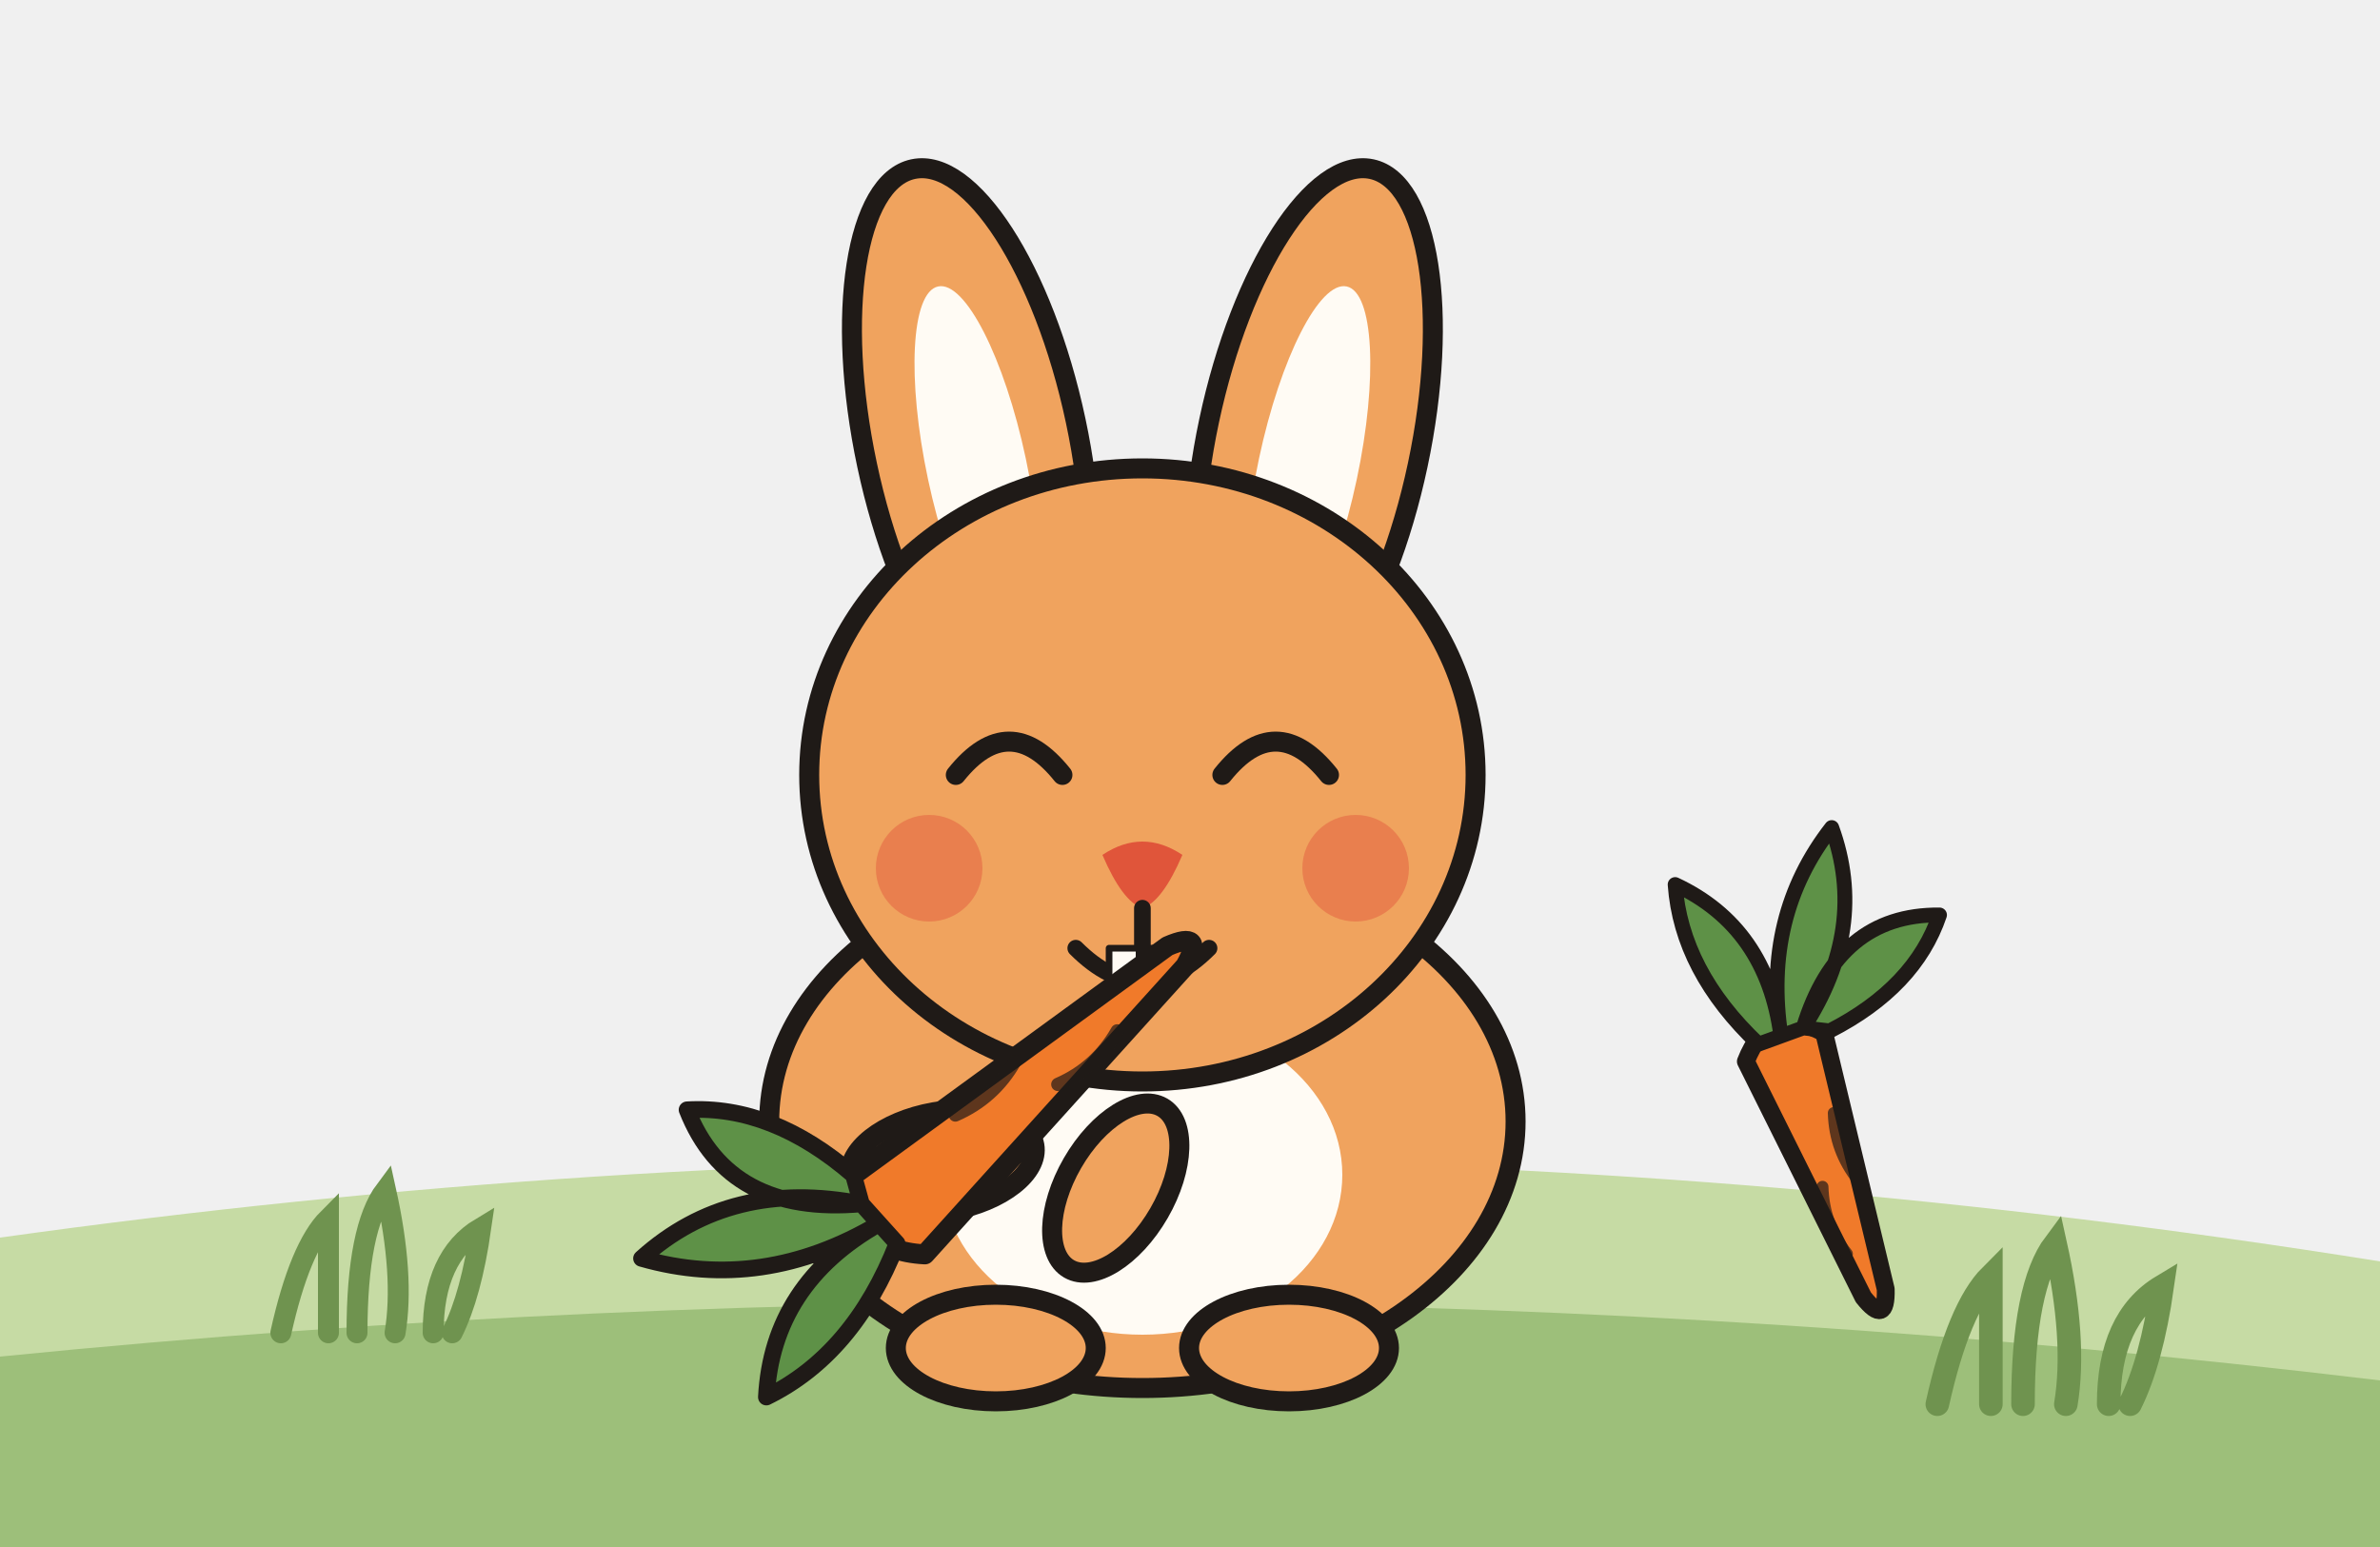
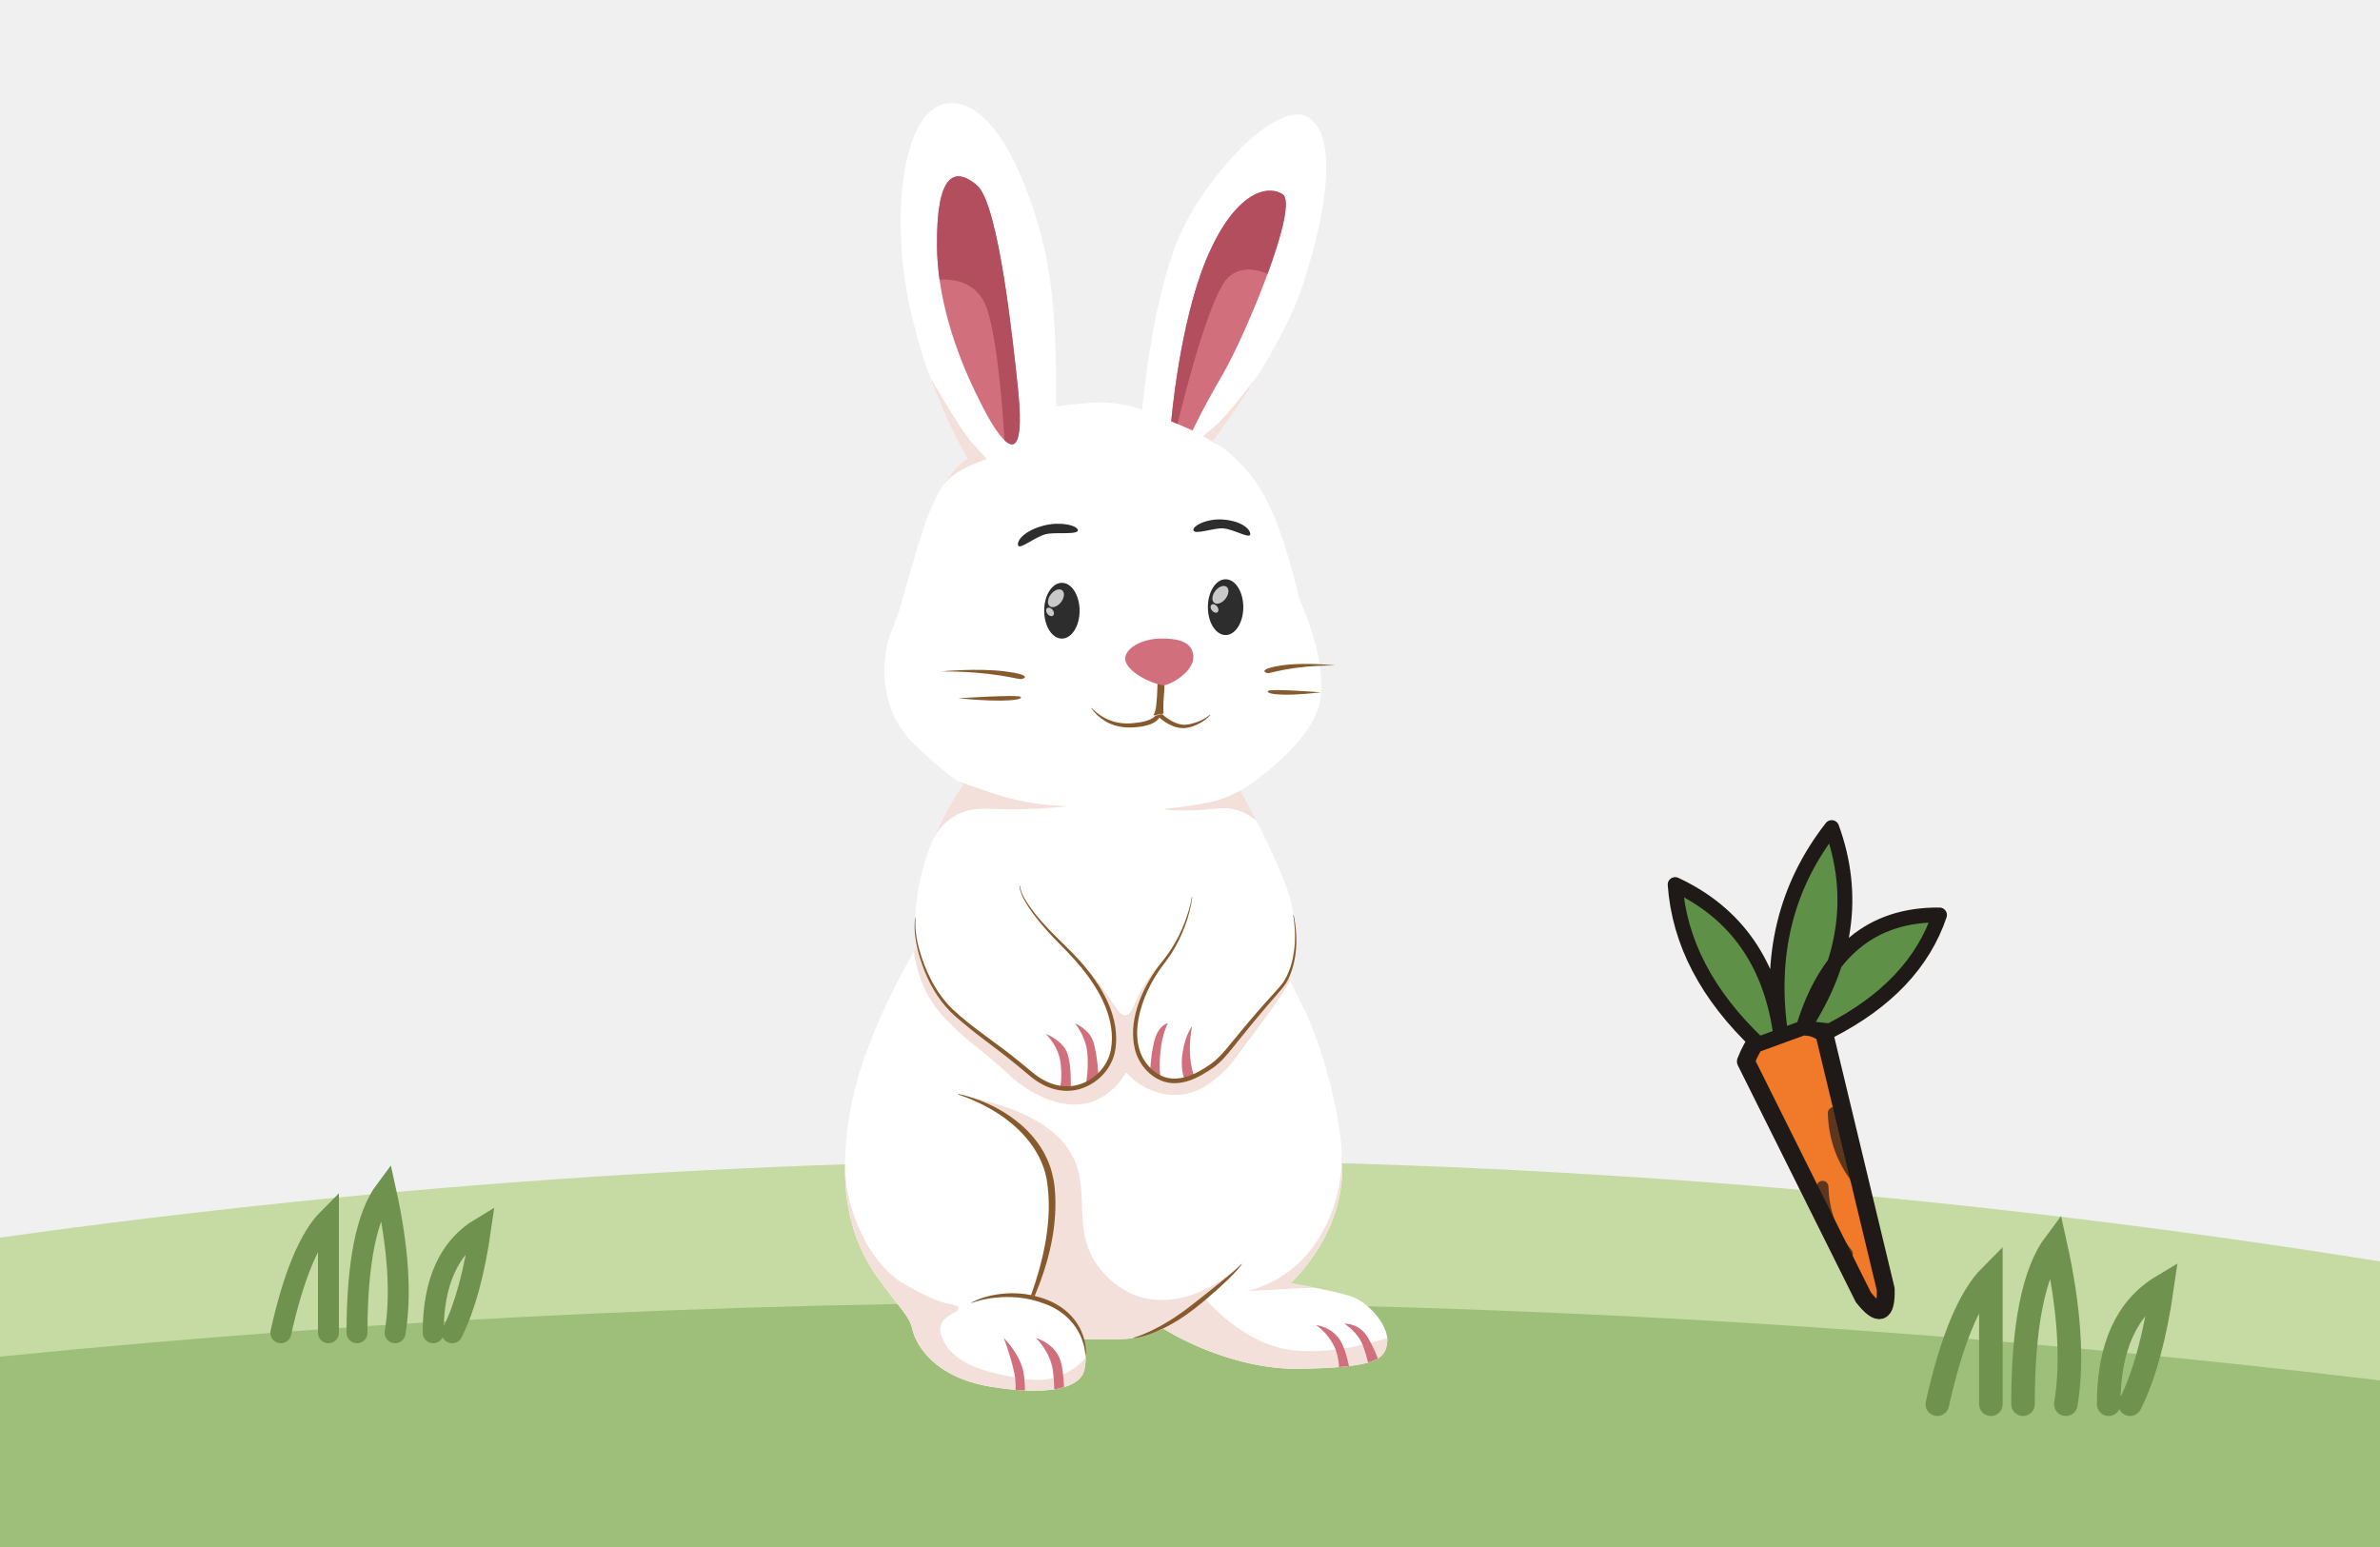
<svg xmlns="http://www.w3.org/2000/svg" viewBox="0 0 200 130" width="200" height="130">
  <path d="M0 104 Q100 90 200 106 V130 H0 Z" fill="#C6DBA4" />
  <path d="M0 114 Q100 104 200 116 V130 H0 Z" fill="#9DBF7A" />
  <path transform="translate(30 112) scale(0.8)" d="M-8 0 q2 -9 5 -12 q0 8 0 12 M0 0 q0 -11 3 -15 q2 9 1 15 M8 0 q0 -8 5 -11 q-1 7 -3 11" fill="none" stroke="#6F934F" stroke-width="2.2" stroke-linecap="round" />
  <path transform="translate(170 118) scale(0.9)" d="M-8 0 q2 -9 5 -12 q0 8 0 12 M0 0 q0 -11 3 -15 q2 9 1 15 M8 0 q0 -8 5 -11 q-1 7 -3 11" fill="none" stroke="#6F934F" stroke-width="2.2" stroke-linecap="round" />
  <g transform="translate(150 88) rotate(70) scale(0.5)">
    <g>
      <path d="M0 -7 L44 -2 Q50 0 44 2 L0 7 Q-8 0 0 -7 Z" fill="#F07A2A" stroke="#1F1A17" stroke-width="3" stroke-linejoin="round" />
      <path d="M13.2 -3.92 q6 2 12 0 M24.2 2.1 q6 2 12 0" stroke="#1F1A17" stroke-width="2" stroke-linecap="round" fill="none" opacity="0.7" />
      <path d="M-2 -4 q-16 -12 -10 -28 q10 8 12 24 Z M-2 0 q-20 -4 -30 -20 q18 0 30 16 Z M-2 4 q-16 8 -30 4 q12 -12 30 -8 Z" fill="#5E9147" stroke="#1F1A17" stroke-width="2.5" stroke-linejoin="round" />
    </g>
  </g>
-   <g transform="translate(40 8) scale(0.56)">
-     <g transform="rotate(-12 76 60)">
-       <ellipse cx="76" cy="52" rx="16" ry="42" fill="#F0A35E" stroke="#1F1A17" stroke-width="3" />
-       <ellipse cx="76" cy="56" rx="7.5" ry="28" fill="#FFFBF4" />
-     </g>
-     <g transform="rotate(12 124 60)">
-       <ellipse cx="124" cy="52" rx="16" ry="42" fill="#F0A35E" stroke="#1F1A17" stroke-width="3" />
-       <ellipse cx="124" cy="56" rx="7.5" ry="28" fill="#FFFBF4" />
-     </g>
-     <ellipse cx="100" cy="154" rx="56" ry="40" fill="#F0A35E" stroke="#1F1A17" stroke-width="3" />
-     <ellipse cx="100" cy="162" rx="30" ry="24" fill="#FFFBF4" />
-     <ellipse cx="78" cy="188" rx="15" ry="8" fill="#F0A35E" stroke="#1F1A17" stroke-width="3" />
-     <ellipse cx="122" cy="188" rx="15" ry="8" fill="#F0A35E" stroke="#1F1A17" stroke-width="3" />
-     <ellipse cx="100" cy="102" rx="50" ry="46" fill="#F0A35E" stroke="#1F1A17" stroke-width="3" />
-     <circle cx="68" cy="116" r="8" fill="#E0553A" opacity="0.45" />
-     <circle cx="132" cy="116" r="8" fill="#E0553A" opacity="0.45" />
-     <path d="M72 102 Q80 92 88 102" fill="none" stroke="#1F1A17" stroke-width="3" stroke-linecap="round" />
-     <path d="M112 102 Q120 92 128 102" fill="none" stroke="#1F1A17" stroke-width="3" stroke-linecap="round" />
-     <path d="M94 114 Q100 110 106 114 Q103 121 100 122 Q97 121 94 114 Z" fill="#E0553A" />
-     <path d="M100 122 v6 M90 128 Q100 138 110 128" fill="none" stroke="#1F1A17" stroke-width="2.5" stroke-linecap="round" stroke-linejoin="round" />
-     <path d="M95 128 h4.5 v4.5 a2 2 0 0 1 -2 2 h-0.5 a2 2 0 0 1 -2 -2 Z M100.5 128 h4.5 v4.5 a2 2 0 0 1 -2 2 h-0.5 a2 2 0 0 1 -2 -2 Z" fill="#FFFBF4" stroke="#1F1A17" stroke-width="1" stroke-linejoin="round" />
-     <g transform="translate(70 146) rotate(80 0 14)">
-       <ellipse cx="0" cy="14" rx="7.5" ry="14" fill="#F0A35E" stroke="#1F1A17" stroke-width="3" />
-     </g>
-     <g transform="translate(96 150) rotate(30 0 14)">
-       <ellipse cx="0" cy="14" rx="7.5" ry="14" fill="#F0A35E" stroke="#1F1A17" stroke-width="3" />
-     </g>
-     <g transform="translate(62 168) rotate(-42)">
+   <g transform="translate(40 8) scale(0.56)" class="bunny">
+     <g class="bunny" transform="translate(27.200 -2.990) scale(0.014667)">
      <g>
-         <path d="M0 -8 L58 -2 Q64 0 58 2 L0 8 Q-8 0 0 -8 Z" fill="#F07A2A" stroke="#1F1A17" stroke-width="3" stroke-linejoin="round" />
-         <path d="M17.4 -4.48 q6 2 12 0 M31.9 2.4 q6 2 12 0" stroke="#1F1A17" stroke-width="2" stroke-linecap="round" fill="none" opacity="0.7" />
-         <path d="M-2 -4 q-16 -12 -10 -28 q10 8 12 24 Z M-2 0 q-20 -4 -30 -20 q18 0 30 16 Z M-2 4 q-16 8 -30 4 q12 -12 30 -8 Z" fill="#5E9147" stroke="#1F1A17" stroke-width="2.5" stroke-linejoin="round" />
+         <g transform="matrix(7.81676,0,0,7.81676,131.946,-2590.85)">
+         </g>
+         <g transform="matrix(7.81676,0,0,7.81676,131.946,-2590.85)">
+           <path d="M938.467,1990.53C937.253,1999.06 934.824,2005.79 926.368,2010.96C923.081,2012.97 918.875,2014.75 913.47,2016.29C907.013,2018.14 898.838,2019.68 888.457,2020.92C884.503,2021.38 880.223,2021.81 875.587,2022.21C862.466,2023.31 846.547,2024.08 827.206,2024.54C729.85,2026.85 645.629,1971.99 645.629,1971.99C645.629,1971.99 643.763,1972.75 640.698,1973.9C640.313,1974.05 639.898,1974.2 639.469,1974.36C630.08,1977.83 611.923,1984.03 599.261,1985.13C584.304,1986.43 551.842,1986.09 541.935,1985.94C540.069,1985.91 539.003,1985.9 539.003,1985.9C539.003,1985.9 543.949,1994.9 543.89,2010.17C543.875,2014.91 543.357,2020.24 542.083,2026.08C539.832,2036.4 530.709,2044.02 515.515,2048.51C511.665,2049.65 507.429,2050.58 502.809,2051.3C492.013,2053.01 479.144,2053.56 464.364,2052.88C460.425,2052.7 456.352,2052.42 452.146,2052.07C441.721,2051.18 430.48,2049.73 418.47,2047.71C345.061,2035.35 321.884,1992.86 317.249,1973.53C312.613,1954.22 304.113,1950.36 270.881,1904C245.261,1868.24 227.445,1820.98 228.808,1753.7C229.193,1733.77 231.281,1712.09 235.339,1688.42C250.207,1601.82 302.38,1507.1 319.026,1478.44C322.299,1472.85 324.194,1469.77 324.194,1469.77L324.18,1469.74C323.854,1468.54 314.42,1433.91 329.614,1373.95C333.465,1358.74 338.752,1344.01 344.542,1330.45C361.928,1289.66 383.698,1259.61 383.698,1259.61C383.698,1259.61 381.847,1259.12 376.382,1255.48L376.308,1255.43C373.642,1253.64 370.118,1251.12 365.542,1247.55L365.527,1247.54C355.945,1240.06 341.758,1228 321.114,1208.6C270.111,1160.7 276.301,1091.17 290.207,1057.93C304.113,1024.72 305.653,1006.18 330.385,928.132C338.781,901.638 348.245,882.179 357.086,868.036C374.264,840.52 389.103,833.101 389.103,833.101C389.103,833.101 363.646,791.694 339.907,725.911L339.907,725.882C329.792,697.862 320.003,665.43 312.613,629.888C287.882,510.896 304.883,371.052 365.927,367.957C426.956,364.861 471.783,479.219 490.325,560.344C508.866,641.484 505.001,765.096 505.001,765.096C505.001,765.096 535.137,760.461 562.179,759.691C589.221,758.921 617.803,768.962 617.803,768.962C617.803,768.962 629.398,633.753 663.4,549.533C697.388,465.313 796.299,359.456 836.476,387.268C876.654,415.094 855.787,524.031 826.421,610.577C813.774,647.837 790.523,689.984 768.146,725.882L768.146,725.896L768.117,725.926C738.557,773.36 710.523,809.909 710.523,809.909C710.523,809.909 715.099,812.664 722.149,818.04L722.208,818.084C736.647,829.117 761.408,851.183 778.528,883.319C804.014,931.227 819.475,1000.76 822.555,1013.12C825.651,1025.49 858.098,1087.3 851.152,1146.79C846.161,1189.46 794.699,1233.31 765.969,1254.71C765.969,1254.71 765.866,1254.79 765.673,1254.94C763.215,1256.76 760.919,1258.42 758.846,1259.9L758.728,1259.99C751.441,1265.19 746.836,1268.11 746.836,1268.11C746.836,1268.11 755.943,1284.69 767.495,1307.43C783.474,1338.9 804.118,1382.14 811.745,1409.49C821.682,1445.17 815.699,1486.59 812.189,1504.63C811.078,1510.43 810.205,1513.81 810.205,1513.81C810.205,1513.81 810.664,1514.84 811.626,1516.92C814.159,1522.4 820.186,1535.12 830.286,1554.76C841.882,1577.28 872.774,1660.98 878.727,1735.19C879.926,1750.05 880.119,1764.51 878.964,1778.05C872.018,1859.19 811.745,1912.5 811.745,1912.5C811.745,1912.5 826.065,1914.92 843.259,1918.32C859.742,1921.57 878.845,1925.71 890.56,1929.49C912.255,1936.49 936.498,1963.17 938.556,1984.21C938.778,1986.39 938.764,1988.5 938.467,1990.53Z" fill="white" fill-rule="nonzero" />
+         </g>
+         <g transform="matrix(7.81676,0,0,7.81676,131.946,-2590.85)">
+           <path d="M754.566,1880.04C754.566,1880.04 742.2,1891.25 725.984,1906.7C709.753,1922.16 641.32,1973.15 641.32,1973.15C641.32,1973.15 641.098,1973.41 640.698,1973.9C631.753,1977.25 612.501,1983.99 599.261,1985.13C584.304,1986.43 551.842,1986.09 541.935,1985.94C537.462,1977.74 525.437,1956.9 513.5,1946.49C498.44,1933.35 474.686,1931.19 474.686,1931.19C474.686,1931.19 491.865,1878.12 491.48,1870.39C491.095,1862.66 501.905,1795.82 497.655,1774.97C493.405,1754.1 477.663,1724.29 443.572,1698.86C409.496,1673.42 380.84,1666.83 380.84,1666.83C481.489,1685.62 515.935,1721.8 528.953,1751.01C549.694,1797.56 524.856,1846.22 562.95,1893.95C569.977,1902.76 586.577,1920.84 612.4,1929.5C657.577,1944.64 712.323,1924.66 754.566,1880.04Z" fill="#f4e0db" fill-rule="nonzero" />
+         </g>
+         <g transform="matrix(7.81676,0,0,7.81676,131.946,-2590.85)">
+           <path d="M810.205,1513.81C810.205,1513.81 810.664,1514.84 811.626,1516.92C808.241,1522.32 803.425,1529.87 797.463,1538.77C786.775,1554.73 777.999,1566.68 769.636,1577.94C744.781,1611.39 732.354,1628.11 729.071,1631.25C714.266,1645.4 694.38,1664.41 664.941,1666.02C642.933,1667.23 625.263,1658.18 620.513,1655.59C609.21,1649.43 601.536,1641.91 596.947,1636.66C580.439,1663.98 560.06,1672.34 552.519,1674.91C509.145,1689.64 464.986,1656.95 454.782,1649.4C446.102,1642.98 448.746,1643.3 422.712,1621.21C398.919,1601.01 394.15,1598.57 380.989,1586.44C367.21,1573.73 354.512,1562.02 343.52,1545.49C335.384,1533.25 323.496,1511.31 319.026,1478.44C322.299,1472.85 324.194,1469.77 324.194,1469.77C324.194,1469.77 329.318,1500.18 340.618,1519.6C351.917,1539.01 386.971,1576.1 386.971,1576.1C386.971,1576.1 419.433,1596.09 421.743,1598.41C424.068,1600.72 470.421,1641.69 470.421,1641.69L491.865,1649.21L524.46,1660.61C524.46,1660.61 544.793,1659.84 560.639,1642.46C576.47,1625.07 578.01,1613.09 578.01,1600.34C578.01,1587.6 579.95,1566.35 574.93,1552.45C569.984,1538.75 539.195,1494.73 538.247,1493.36L538.278,1493.39C580.473,1538.17 584.771,1562.83 596.174,1561.71C608.712,1560.48 607.001,1530.34 642,1494.58L642.208,1494.36C641.483,1495.49 618.069,1531.71 610.472,1564.8C602.742,1598.41 616.648,1631.63 632.878,1638.21C649.095,1644.77 671.116,1652.88 693.922,1636.67C716.714,1620.44 742.585,1594.16 749.931,1582.95C757.276,1571.76 778.661,1544.94 786.243,1539.69C793.826,1534.44 808.916,1514.12 809.879,1511.87C810.574,1510.24 812.004,1504.58 812.189,1504.63C812.362,1504.67 811.208,1509.63 810.205,1513.81Z" fill="#f4e0db" fill-rule="nonzero" />
+         </g>
+         <g transform="matrix(7.81676,0,0,7.81676,131.946,-2590.85)">
+           <path d="M543.89,2010.17C543.875,2014.91 543.357,2020.24 542.083,2026.08C539.832,2036.4 530.709,2044.02 515.515,2048.51C511.665,2049.65 507.429,2050.58 502.809,2051.3C492.013,2053.01 479.144,2053.56 464.364,2052.88C460.425,2052.7 456.352,2052.42 452.146,2052.07C441.721,2051.18 430.48,2049.73 418.47,2047.71C345.061,2035.35 321.884,1992.86 317.249,1973.53C312.613,1954.22 304.113,1950.36 270.881,1904C245.261,1868.24 227.445,1820.98 228.808,1753.7C228.547,1783.93 234.86,1807.48 239.979,1822.1C244.351,1834.58 263.367,1888.86 307.2,1914.04C344.76,1935.62 360.357,1938.53 360.357,1938.53C366.45,1939.67 376.838,1941.06 377.438,1945.12C378.268,1950.75 359.167,1953.68 354.526,1966.97C351.452,1975.77 356.215,1984.82 358.646,1989.44C374.8,2020.14 419.049,2029.24 440.29,2033.61C466.214,2038.95 489.234,2043.35 514.328,2032.02C528.37,2025.68 538.021,2016.69 543.89,2010.17Z" fill="#f4e0db" fill-rule="nonzero" />
+         </g>
+         <g transform="matrix(7.81676,0,0,7.81676,131.946,-2590.85)">
+           <path d="M938.467,1990.53C937.253,1999.06 934.824,2005.79 926.368,2010.96C923.081,2012.97 918.875,2014.75 913.47,2016.29C907.013,2018.14 898.838,2019.68 888.457,2020.92C884.503,2021.38 880.223,2021.81 875.587,2022.21C862.466,2023.31 846.547,2024.08 827.206,2024.54C729.85,2026.85 645.629,1971.99 645.629,1971.99C645.629,1971.99 643.763,1972.75 640.698,1973.9C640.313,1974.05 639.898,1974.2 639.469,1974.36C639.676,1970.45 639.824,1968.02 639.824,1968.02L697.758,1930.05C697.758,1930.05 746.954,1991.3 812.189,1999.8C862.215,2006.32 916.135,1991.48 938.556,1984.21C938.778,1986.39 938.764,1988.5 938.467,1990.53Z" fill="#f4e0db" fill-rule="nonzero" />
+         </g>
+         <g transform="matrix(7.81676,0,0,7.81676,131.946,-2590.85)">
+           <path d="M491.479,1586.05C491.479,1586.05 508.864,1601.89 511.182,1625.46C513.5,1649.02 509.974,1657.52 509.974,1657.52L524.317,1658.1C524.317,1658.1 525.669,1630.48 520.26,1612.71C514.852,1594.94 491.479,1586.05 491.479,1586.05Z" fill="#d1707c" fill-rule="nonzero" />
+         </g>
+         <g transform="matrix(7.81676,0,0,7.81676,131.946,-2590.85)">
+           <path d="M529.726,1572.34C529.726,1572.34 543.827,1588.56 545.951,1610.39C548.076,1632.22 544.406,1650.1 544.406,1650.1L560.632,1642.45C560.632,1642.45 559.473,1614.45 554.064,1597.06C548.656,1579.68 529.726,1572.34 529.726,1572.34Z" fill="#d1707c" fill-rule="nonzero" />
+         </g>
+         <g transform="matrix(7.81676,0,0,7.81676,131.946,-2590.85)">
+           <path d="M651.419,1572.34C651.419,1572.34 644.079,1585.28 641.761,1609.23C639.443,1633.18 641.761,1641.68 641.761,1641.68L628.239,1633.57C628.239,1633.57 629.785,1605.37 635.58,1589.53C641.375,1573.69 651.419,1572.34 651.419,1572.34Z" fill="#d1707c" fill-rule="nonzero" />
+         </g>
+         <g transform="matrix(7.81676,0,0,7.81676,131.946,-2590.85)">
+           <path d="M683.098,1576.1C683.098,1576.1 674.695,1586.53 670.929,1609.13C667.162,1631.73 672.957,1644.48 672.957,1644.48L685.995,1641.68C685.995,1641.68 675.275,1617.54 683.098,1576.1Z" fill="#d1707c" fill-rule="nonzero" />
+         </g>
+         <g transform="matrix(7.81676,0,0,7.81676,131.946,-2590.85)">
+           <path d="M551.809,1159.58C565.966,1174.71 585.501,1181.73 605.997,1179.41C615.276,1178.53 625.228,1177.23 632.863,1171.86C633.863,1171.07 634.733,1170.3 635.367,1169.29L635.367,1169.3L635.277,1169.53L643.882,1167.55C645.847,1169.45 648.247,1171.25 650.478,1172.89C657.236,1177.73 665.538,1181.64 673.793,1181.54C679.648,1181.33 685.32,1179.5 690.822,1177.52C696.42,1175.29 701.93,1172.39 706.616,1168.25L707.099,1168.61C703.072,1173.53 697.729,1177.19 692.133,1180.11C679.421,1186.44 668.872,1188.38 655.628,1182.21C649.859,1179.55 644.551,1176.01 639.832,1171.73L640.741,1171.52C636.642,1179.09 626.744,1181.93 618.876,1183.55C602.375,1186.55 584.398,1185.9 569.741,1176.97C562.489,1172.65 556.022,1166.93 551.297,1159.89L551.809,1159.58Z" fill="#875a2e" fill-rule="nonzero" />
+         </g>
+         <g transform="matrix(7.81676,0,0,7.81676,131.946,-2590.85)">
+           <path d="M638.052,1123.7C637.689,1132.07 637.461,1138.24 637.318,1142.35C637.318,1142.35 637.191,1146.02 636.159,1156.69C636.016,1158.17 635.775,1160.54 634.855,1163.5C634.083,1166 633.127,1167.96 632.392,1169.3C636.867,1168.49 641.342,1167.69 645.817,1166.88C645.796,1166.62 645.763,1166.22 645.728,1165.74C645.499,1162.59 645.129,1155.65 646.397,1141.68C646.397,1141.68 647.518,1129.32 646.735,1125.04C646.73,1125.01 646.677,1124.75 646.662,1124.39C646.656,1124.24 646.659,1124.11 646.662,1124.03C643.792,1123.92 640.922,1123.81 638.052,1123.7Z" fill="#875a2e" fill-rule="nonzero" />
+         </g>
+         <g transform="matrix(7.81676,0,0,7.81676,131.946,-2590.85)">
+           <path d="M640.216,1068.76C661.455,1068.16 683.855,1071.46 684.828,1091.94C685.802,1112.41 654.51,1129.41 646.397,1129.8C638.284,1130.18 607.378,1118.59 597.719,1102.37C588.061,1086.14 612.786,1069.53 640.216,1068.76Z" fill="#d1707c" fill-rule="nonzero" />
+         </g>
+         <g transform="matrix(7.81676,0,0,7.81676,131.946,-2590.85)">
+           <path d="M781.934,591.399C763.259,642.18 738.128,697.359 723.659,722.224C694.692,772.057 683.867,796.388 683.867,796.388L664.037,787.784L655.862,784.23C655.862,784.23 666.866,656.16 701.638,572.709C736.41,489.259 778.128,473.043 801.319,486.949C812.929,493.909 800.697,540.44 781.934,591.399Z" fill="#d1707c" fill-rule="nonzero" />
+         </g>
+         <g transform="matrix(7.81676,0,0,7.81676,131.946,-2590.85)">
+           <path d="M437.618,809.154C428.096,800.12 417.567,781.757 411.895,770.902C400.032,748.169 363.75,679.099 352.598,598.892C350.658,585.031 349.474,570.829 349.311,556.478C348.156,459.137 372.487,451.022 401.469,475.353C430.436,499.7 449.288,686.593 454.782,737.285C463.268,815.7 451.509,822.32 437.618,809.154Z" fill="#d1707c" fill-rule="nonzero" />
+         </g>
+         <g transform="matrix(7.81676,0,0,7.81676,131.946,-2590.85)">
+           <path d="M781.934,591.399C767.687,585.238 747.28,581.003 730.857,595.634C707.562,616.352 674.952,743.12 664.037,787.784L655.862,784.23C655.862,784.23 666.866,656.16 701.638,572.709C736.41,489.259 778.128,473.043 801.319,486.949C812.929,493.909 800.697,540.44 781.934,591.399Z" fill="#b34e5f" fill-rule="nonzero" />
+         </g>
+         <g transform="matrix(7.81676,0,0,7.81676,131.946,-2590.85)">
+           <path d="M437.618,809.154C435.382,771.583 428.881,682.609 415.375,639.129C404.001,602.521 372.828,597.781 352.598,598.892C350.658,585.031 349.474,570.829 349.311,556.478C348.156,459.137 372.487,451.022 401.469,475.353C430.436,499.7 449.288,686.593 454.782,737.285C463.268,815.7 451.509,822.32 437.618,809.154Z" fill="#b34e5f" fill-rule="nonzero" />
+         </g>
+         <g transform="matrix(7.81676,0,0,7.81676,131.946,-2590.85)">
+           <path d="M535.907,1032.25C535.907,1052.41 525.529,1068.76 512.727,1068.76C499.925,1068.76 489.547,1052.41 489.547,1032.25C489.547,1012.09 499.925,995.74 512.727,995.74C525.529,995.74 535.907,1012.09 535.907,1032.25Z" fill="#2c2d2c" fill-rule="nonzero" />
+         </g>
+         <g transform="matrix(7.81676,0,0,7.81676,131.946,-2590.85)">
+           <path d="M511.562,1021.13C507.066,1026.9 500.455,1029.25 496.796,1026.4C493.138,1023.55 493.816,1016.56 498.313,1010.8C502.809,1005.03 509.419,1002.68 513.078,1005.53C516.737,1008.39 516.057,1015.37 511.562,1021.13Z" fill="#c9c9c9" fill-rule="nonzero" />
+         </g>
+         <g transform="matrix(7.81676,0,0,7.81676,131.946,-2590.85)">
+           <path d="M500.601,1031.13C502.738,1033.83 502.955,1037.21 501.086,1038.69C499.218,1040.17 495.972,1039.18 493.836,1036.48C491.699,1033.78 491.482,1030.39 493.351,1028.91C495.219,1027.44 498.465,1028.43 500.601,1031.13Z" fill="#c9c9c9" fill-rule="nonzero" />
+         </g>
+         <g transform="matrix(7.81676,0,0,7.81676,131.946,-2590.85)">
+           <path d="M750.173,1027.61C750.173,1047.78 739.795,1064.12 726.993,1064.12C714.191,1064.12 703.813,1047.78 703.813,1027.61C703.813,1007.45 714.191,991.104 726.993,991.104C739.795,991.104 750.173,1007.45 750.173,1027.61Z" fill="#2c2d2c" fill-rule="nonzero" />
+         </g>
+         <g transform="matrix(7.81676,0,0,7.81676,131.946,-2590.85)">
+           <path d="M726.85,1016.63C722.354,1022.39 715.743,1024.75 712.084,1021.9C708.425,1019.04 709.104,1012.06 713.6,1006.29C718.096,1000.53 724.707,998.173 728.366,1001.03C732.025,1003.88 731.346,1010.87 726.85,1016.63Z" fill="#c9c9c9" fill-rule="nonzero" />
+         </g>
+         <g transform="matrix(7.81676,0,0,7.81676,131.946,-2590.85)">
+           <path d="M715.889,1026.62C718.025,1029.32 718.243,1032.71 716.374,1034.19C714.506,1035.67 711.26,1034.68 709.123,1031.98C706.987,1029.28 706.77,1025.89 708.638,1024.41C710.507,1022.93 713.753,1023.92 715.889,1026.62Z" fill="#c9c9c9" fill-rule="nonzero" />
+         </g>
+         <g transform="matrix(7.81676,0,0,7.81676,131.946,-2590.85)">
+           <path d="M492.155,931.996C504.491,929.094 532.14,933.155 533.589,927.36C535.038,921.565 512.148,914.611 488.388,920.986C464.629,927.36 453.909,939.53 455.357,946.484C456.806,953.438 477.378,935.473 492.155,931.996Z" fill="#2c2d2c" fill-rule="nonzero" />
+         </g>
+         <g transform="matrix(7.81676,0,0,7.81676,131.946,-2590.85)">
+           <path d="M723.286,924.464C711.599,923.849 687.485,932.833 685.039,927.413C682.593,921.994 701.85,911.035 724.514,912.987C747.177,914.939 759.233,924.931 759.296,932.011C759.359,939.091 737.286,925.199 723.286,924.464Z" fill="#2c2d2c" fill-rule="nonzero" />
+         </g>
+         <g transform="matrix(7.81676,0,0,7.81676,131.946,-2590.85)">
+           <path d="M683.395,1407.22C679.923,1433.04 670.309,1457.91 656.582,1480.05C650.969,1489.04 643.826,1497.19 638.11,1506.04C613.288,1543.52 592.744,1608.21 637.98,1638.38C661.439,1652.92 687.715,1639.56 707.907,1625.38C721.713,1615.41 732.958,1599.35 744.003,1586.36C751.716,1576.94 759.574,1567.62 767.573,1558.44C775.557,1549.24 783.686,1540.12 791.856,1531.18C795.907,1526.69 799.949,1522.25 803.206,1517.55C812.563,1502.45 816.539,1484.56 817.694,1466.87C818.354,1454.91 817.4,1442.62 815.571,1430.77L816.158,1430.65C821.074,1454.42 821.388,1479.6 813.715,1502.83C811.807,1508.62 809.524,1514.34 806.24,1519.5C802.878,1524.62 798.865,1529.22 794.909,1533.83C775.007,1556.46 755.471,1580.24 736.682,1603.85C729.033,1613.29 721.233,1622.86 711.303,1630.04C706.327,1633.58 701.17,1636.8 695.862,1639.81C685.27,1645.8 673.489,1650.4 661.17,1650.65C635.906,1651.44 614.566,1630.54 608.488,1607.05C599.573,1571.13 614.909,1533.34 634.768,1503.74C639.006,1497.5 643.985,1491.6 648.575,1485.61C662.213,1467.44 672.254,1446.6 678.66,1424.82C680.333,1419 681.839,1413.11 682.801,1407.14L683.395,1407.22Z" fill="#875a2e" fill-rule="nonzero" />
+         </g>
+         <g transform="matrix(7.81676,0,0,7.81676,131.946,-2590.85)">
+           <path d="M457.969,1392.17C458.249,1402.98 469.89,1418.7 476.449,1427.34C482.381,1434.93 489.754,1443.17 496.411,1450.2C509.238,1463.57 523.507,1476.35 535.899,1490.11C544.998,1500.21 553.659,1511.55 561.06,1522.95C562.362,1525.19 565.084,1529.68 566.39,1531.91C567.921,1534.6 569.762,1538.44 571.211,1541.2C572.578,1544 574.133,1547.97 575.415,1550.83C576.578,1554.1 577.867,1557.49 578.881,1560.81C579.265,1562.29 580.602,1567 580.982,1568.48C581.382,1570.35 582.144,1574.46 582.53,1576.32C583.296,1581.6 583.78,1587 583.828,1592.34C583.714,1593.9 583.706,1598.84 583.444,1600.42C583.281,1601.72 582.996,1604.48 582.823,1605.79C582.493,1607.89 581.893,1610.36 581.515,1612.44C575.302,1636.32 554.419,1655.22 530.139,1659.8C515.542,1662.44 500.226,1659.29 487.335,1652.35C474.783,1645.87 464.911,1635.96 454.038,1627.25C428.228,1605.55 399.267,1586.4 374.085,1563.9C355.619,1547.96 342.235,1526.88 333.257,1504.51C326.854,1488.62 322.131,1471.95 320.348,1454.88C319.806,1448.04 319.773,1441.16 320.617,1434.39L321.213,1434.45C320.095,1447.96 322.232,1461.57 325.745,1474.62C333.898,1503.74 347.608,1532.47 369.513,1553.73C396.751,1579.27 428.878,1599.01 457.584,1622.86C468.061,1631.04 478.1,1641.11 490.037,1647.18C501.916,1653.5 515.758,1656.33 529.075,1653.9C553.881,1649.39 575.196,1627.79 577.483,1602.38C577.564,1601.47 577.863,1599.48 577.942,1598.61C577.954,1598.14 578.2,1592.96 578.224,1592.29C578.304,1553.43 554.434,1517.11 529.371,1489.03C518.302,1476.52 505.452,1464.59 494.275,1452.13C485.391,1442.16 476.33,1431.29 469.02,1420.14C465.387,1414.52 461.847,1408.38 459.436,1402.12C458.319,1398.86 457.133,1395.6 457.381,1392.05L457.969,1392.17Z" fill="#875a2e" fill-rule="nonzero" />
+         </g>
+         <g transform="matrix(7.81676,0,0,7.81676,131.946,-2590.85)">
+           <path d="M377.636,1664.82C430.989,1676.7 485.29,1712.69 499.814,1768.07C501.279,1773.8 502.56,1780.35 503.153,1786.22C508.21,1835.54 495.893,1884.97 476.691,1930.06C475.84,1931.98 475.15,1930.29 474.684,1931.2C471.698,1937.02 475.833,1927.47 475.833,1927.47L472.839,1931.91C479.645,1918.12 467.027,1942.93 472.286,1928.46C489.348,1880.33 501.333,1826.83 492.718,1775.81C484.941,1735.52 454.097,1704.19 419.422,1684.49C406.089,1676.85 392.015,1670.36 377.388,1665.67L377.636,1664.82Z" fill="#875a2e" fill-rule="nonzero" />
+         </g>
+         <g transform="matrix(7.81676,0,0,7.81676,131.946,-2590.85)">
+           <path d="M394.398,1937.72C410.459,1929.32 428.81,1925.99 446.811,1925.56C449.038,1925.63 453.811,1925.74 455.944,1925.87C458.908,1926.17 462.124,1926.42 465.064,1926.76C468.951,1927.43 473.244,1928.1 477.071,1929.14C493.063,1932.94 508.757,1939.84 520.857,1951.18C533.004,1962.29 541.269,1977.67 543.614,1993.95C544.169,1997.94 544.423,2001.96 544.076,2005.98L543.476,2005.99C541.09,1975.61 520.383,1951 492.384,1940.2C488.779,1938.88 484.968,1937.5 481.305,1936.34C479.437,1935.84 474.619,1934.53 472.808,1934.04C470.953,1933.68 466.078,1932.72 464.168,1932.34C461.362,1931.93 458.26,1931.58 455.435,1931.2C453.361,1931 448.758,1930.76 446.646,1930.6C429.074,1930.16 411.21,1932.34 394.623,1938.27L394.398,1937.72Z" fill="#875a2e" fill-rule="nonzero" />
+         </g>
+         <g transform="matrix(7.81676,0,0,7.81676,131.946,-2590.85)">
+           <path d="M606.297,1983.83C614.094,1981.7 621.597,1978.42 628.932,1975.06C636.056,1971.6 643.354,1967.79 650.083,1963.6C654.461,1961.03 659.414,1957.92 663.574,1954.99C669.379,1951.08 675.401,1946.86 680.869,1942.47C695.101,1931.57 709.2,1920.07 723.184,1908.78C731.464,1901.93 740.16,1895.02 747.749,1887.42L748.254,1887.74C746.14,1890.76 743.739,1893.49 741.305,1896.2C733.97,1904.3 726.01,1911.79 717.925,1919.12C704.324,1931.17 690.575,1943.21 675.705,1953.68C663.852,1962.03 651.058,1969.44 637.728,1975.18C631.093,1978.05 624.098,1980.54 617.096,1982.35C613.559,1983.25 610.003,1984.04 606.343,1984.43L606.297,1983.83Z" fill="#875a2e" fill-rule="nonzero" />
+         </g>
+         <g transform="matrix(7.81676,0,0,7.81676,131.946,-2590.85)">
+           <path d="M452.146,2052.07C452.339,2044.76 451.954,2037.18 450.502,2030.33C445.586,2007.13 436.908,1984.83 436.641,1984.14C437.293,1984.79 458.307,2005.61 462.498,2029.56C463.771,2036.81 464.275,2044.99 464.364,2052.88C460.425,2052.7 456.352,2052.42 452.146,2052.07Z" fill="#d1707c" fill-rule="nonzero" />
+         </g>
+         <g transform="matrix(7.81676,0,0,7.81676,131.946,-2590.85)">
+           <path d="M515.515,2048.51C511.665,2049.65 507.429,2050.58 502.809,2051.3C502.572,2043.11 501.979,2034.12 500.75,2025.69C497.27,2001.74 478.729,1984.12 478.729,1984.12C478.729,1984.12 502.29,1990.92 510.021,2011.4C513.59,2020.86 515.012,2035.49 515.515,2048.51Z" fill="#d1707c" fill-rule="nonzero" />
+         </g>
+         <g transform="matrix(7.81676,0,0,7.81676,131.946,-2590.85)">
+           <path d="M888.457,2020.92C884.503,2021.38 880.223,2021.81 875.587,2022.21C874.951,2013.84 873.44,2004.97 870.271,1997.69C861.578,1977.69 845.362,1967.25 845.362,1967.25C845.362,1967.25 869.116,1969.58 879.541,1991.9C883.54,2000.44 886.428,2011.07 888.457,2020.92Z" fill="#d1707c" fill-rule="nonzero" />
+         </g>
+         <g transform="matrix(7.81676,0,0,7.81676,131.946,-2590.85)">
+           <path d="M926.368,2010.96C923.081,2012.97 918.875,2014.75 913.47,2016.29C911.885,2009.92 909.841,2002.69 907.368,1995.66C900.408,1975.95 882.444,1965.52 882.444,1965.52C882.444,1965.52 897.801,1964.37 909.249,1977.97C914.773,1984.55 921.2,1998.38 926.368,2010.96Z" fill="#d1707c" fill-rule="nonzero" />
+         </g>
+         <g transform="matrix(7.81676,0,0,7.81676,131.946,-2590.85)">
+           <path d="M521.232,1288.19C479.604,1292.51 447.373,1292.66 424.644,1291.86C409.389,1291.33 392.147,1290.14 374.228,1299.97C358.83,1308.43 349.696,1321.3 344.542,1330.45C361.928,1289.66 383.698,1259.61 383.698,1259.61C383.698,1259.61 381.847,1259.12 376.382,1255.48C375.622,1254.97 407.775,1266.62 426.956,1272.74C448.243,1279.54 479.644,1287.03 521.232,1288.19Z" fill="#f4e0db" fill-rule="nonzero" />
+         </g>
+         <g transform="matrix(7.81676,0,0,7.81676,131.946,-2590.85)">
+           <path d="M767.495,1307.43C761.424,1302.29 751.93,1295.69 739.116,1292.44C726.127,1289.15 717.952,1291.39 698.551,1292.83C670.303,1294.91 647.294,1293.13 647.243,1292.04C647.189,1290.86 673.05,1289.82 706.851,1282.78C729.627,1278.04 748.82,1266.72 758.728,1259.99C751.441,1265.19 746.836,1268.11 746.836,1268.11C746.836,1268.11 755.943,1284.69 767.495,1307.43Z" fill="#f4e0db" fill-rule="nonzero" />
+         </g>
+         <g transform="matrix(7.81676,0,0,7.81676,131.946,-2590.85)">
+           <path d="M811.745,1912.5C811.745,1912.5 826.065,1914.92 843.259,1918.32C799.66,1920.12 754.566,1922.93 754.566,1922.93C767.501,1919.75 787.879,1913.03 808.655,1897.82C835.165,1878.41 848.025,1855.65 855.014,1842.96C878.881,1799.63 879.898,1757.15 878.727,1735.19C879.926,1750.05 880.119,1764.51 878.964,1778.05C872.018,1859.19 811.745,1912.5 811.745,1912.5Z" fill="#f4e0db" fill-rule="nonzero" />
+         </g>
+         <g transform="matrix(7.81676,0,0,7.81676,131.946,-2590.85)">
+           <path d="M414.605,833.871C414.605,833.871 373.746,845.792 357.086,868.036C374.264,840.52 389.103,833.101 389.103,833.101C389.103,833.101 363.646,791.694 339.907,725.911L339.907,725.882C339.907,725.882 379.063,795.144 396.834,814.5L414.605,833.871Z" fill="#f4e0db" fill-rule="nonzero" />
+         </g>
+         <g transform="matrix(7.81676,0,0,7.81676,131.946,-2590.85)">
+           <path d="M710.523,809.909C710.523,809.909 715.099,812.664 722.149,818.04C709.798,810.828 697.388,803.734 697.388,803.734L712.508,791.368C727.376,779.21 766.888,727.525 768.117,725.926C738.557,773.36 710.523,809.909 710.523,809.909Z" fill="#f4e0db" fill-rule="nonzero" />
+         </g>
+         <g transform="matrix(7.81676,0,0,7.81676,131.946,-2590.85)">
+           <path d="M354.694,1111.7C354.694,1111.7 402.341,1107.07 438.398,1111.7C474.455,1116.34 464.024,1121.36 459.002,1121.75C453.98,1122.13 423.846,1111.7 354.694,1111.7Z" fill="#875a2e" fill-rule="nonzero" />
+         </g>
+         <g transform="matrix(7.81676,0,0,7.81676,131.946,-2590.85)">
+           <path d="M376.844,1146.86C376.844,1146.86 453.98,1141.84 458.616,1144.93C463.252,1148.02 444.195,1153.43 376.844,1146.86Z" fill="#875a2e" fill-rule="nonzero" />
+         </g>
+         <g transform="matrix(7.81676,0,0,7.81676,131.946,-2590.85)">
+           <path d="M870.574,1103.93C870.574,1103.93 830.271,1099.29 799.772,1103.93C769.272,1108.56 778.095,1113.58 782.344,1113.97C786.592,1114.36 812.081,1103.93 870.574,1103.93Z" fill="#875a2e" fill-rule="nonzero" />
+         </g>
+         <g transform="matrix(7.81676,0,0,7.81676,131.946,-2590.85)">
+           <path d="M851.838,1139.08C851.838,1139.08 786.592,1134.06 782.67,1137.15C778.749,1140.24 794.868,1145.65 851.838,1139.08Z" fill="#875a2e" fill-rule="nonzero" />
+         </g>
      </g>
    </g>
  </g>
</svg>
